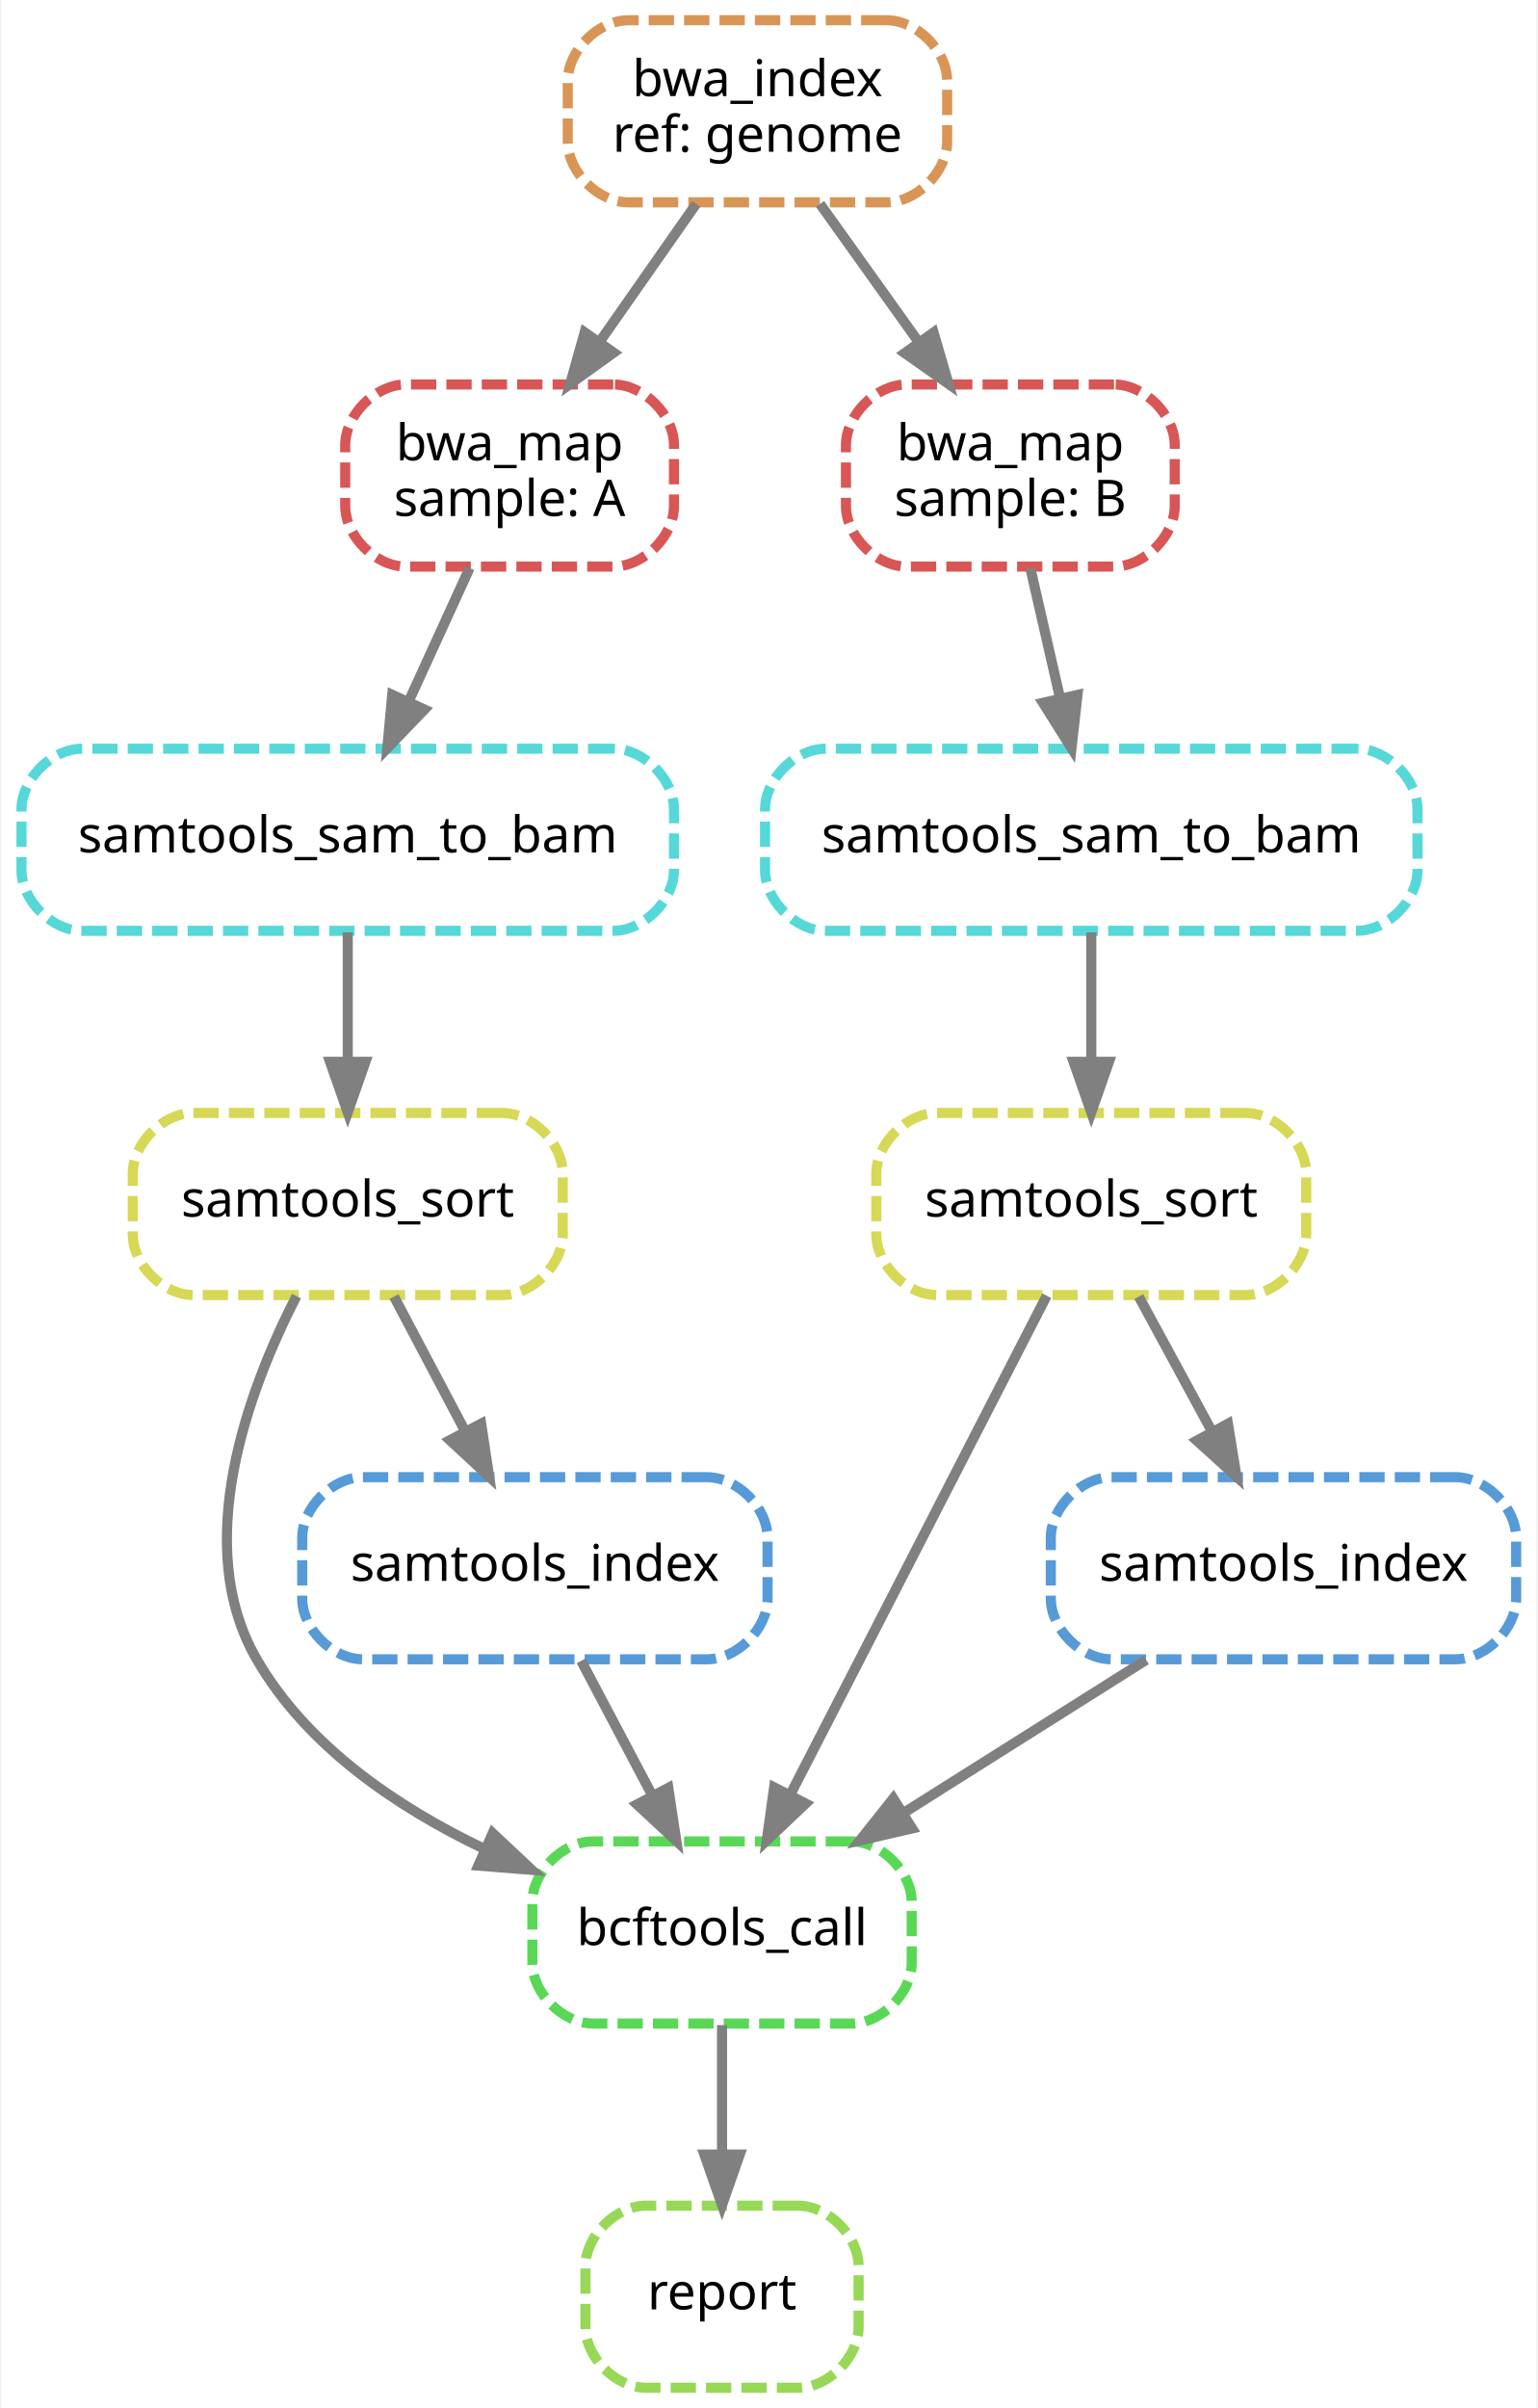
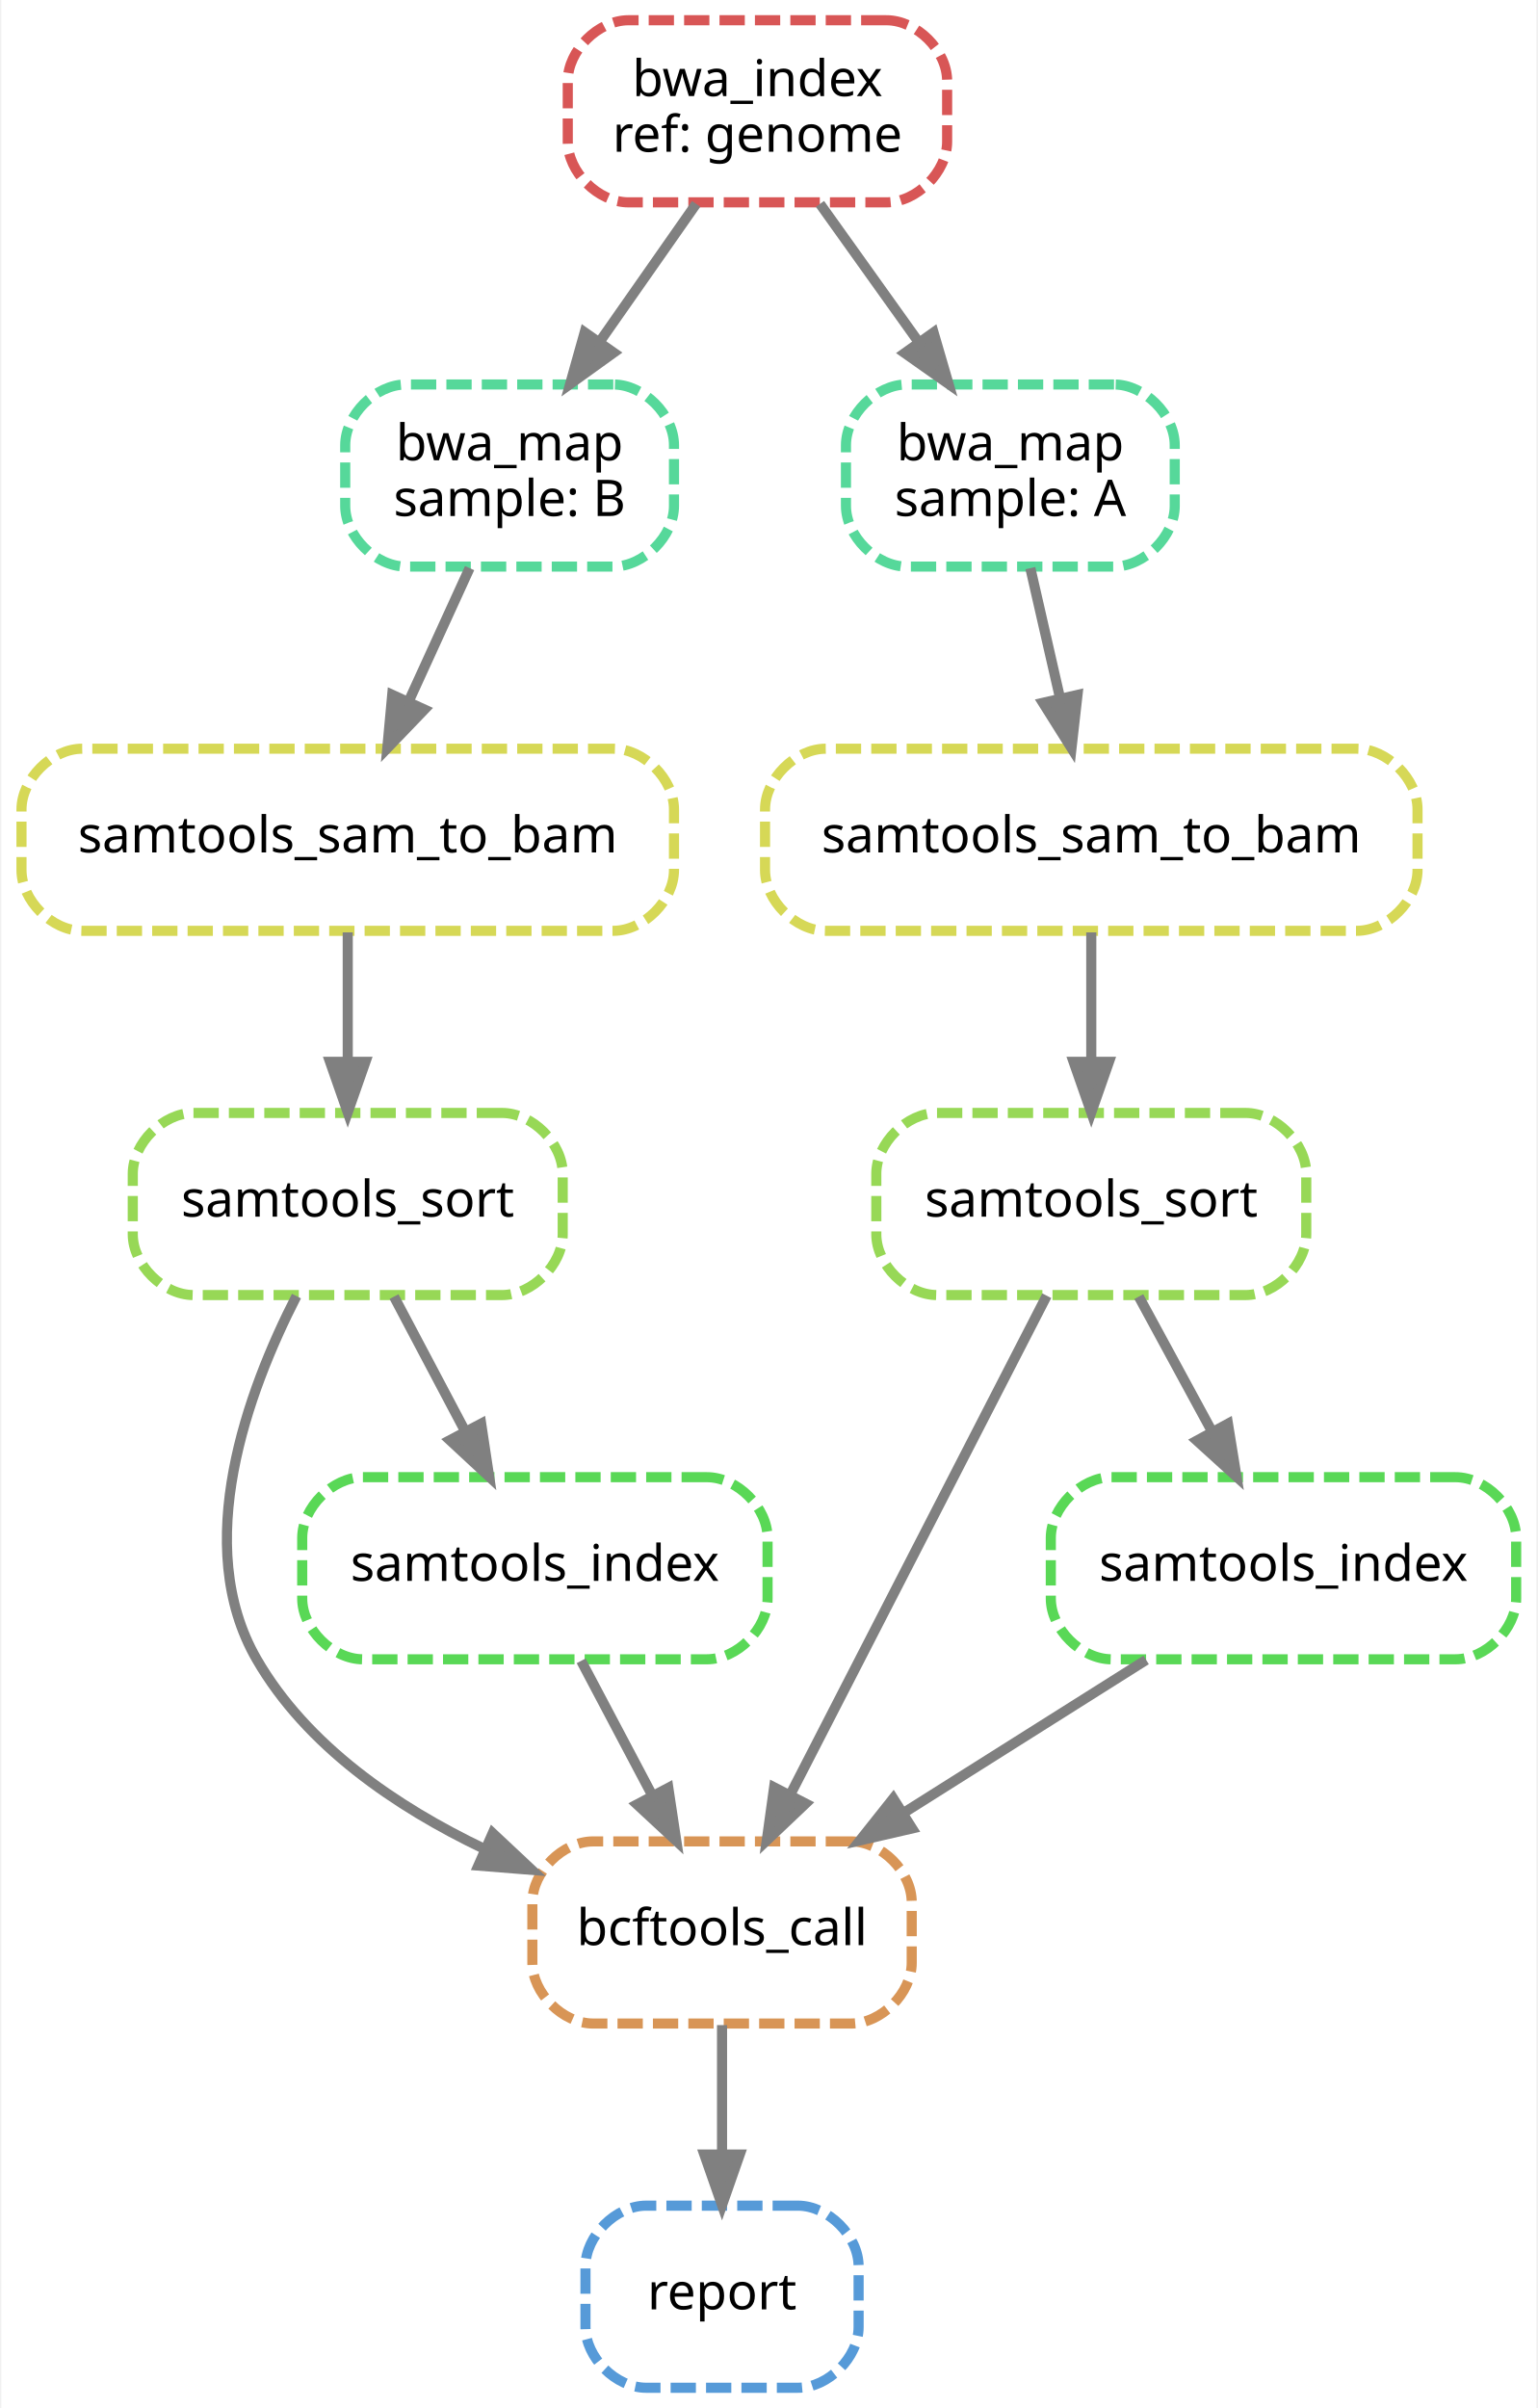
<svg xmlns="http://www.w3.org/2000/svg" width="304pt" height="476pt" viewBox="0.00 0.00 303.50 476.00">
  <g id="graph0" class="graph" transform="scale(1 1) rotate(0) translate(4 472)">
    <polygon fill="white" stroke="none" points="-4,4 -4,-472 299.5,-472 299.5,4 -4,4" />
    <g id="node1" class="node">
-       <path fill="none" stroke="#97d856" stroke-width="2" stroke-dasharray="5,2" d="M153.5,-36C153.5,-36 123.5,-36 123.5,-36 117.5,-36 111.5,-30 111.5,-24 111.5,-24 111.5,-12 111.5,-12 111.5,-6 117.5,-0 123.5,-0 123.5,-0 153.5,-0 153.5,-0 159.5,-0 165.5,-6 165.5,-12 165.5,-12 165.5,-24 165.5,-24 165.5,-30 159.5,-36 153.5,-36" />
+       <path fill="none" stroke="#569ad8" stroke-width="2" stroke-dasharray="5,2" d="M153.5,-36C153.5,-36 123.5,-36 123.5,-36 117.5,-36 111.5,-30 111.5,-24 111.5,-24 111.5,-12 111.5,-12 111.5,-6 117.5,-0 123.5,-0 123.5,-0 153.5,-0 153.5,-0 159.5,-0 165.5,-6 165.5,-12 165.5,-12 165.5,-24 165.5,-24 165.5,-30 159.5,-36 153.5,-36" />
      <text text-anchor="middle" x="138.5" y="-15.5" font-family="sans" font-size="10.00">report</text>
    </g>
    <g id="node2" class="node">
-       <path fill="none" stroke="#59d856" stroke-width="2" stroke-dasharray="5,2" d="M164,-108C164,-108 113,-108 113,-108 107,-108 101,-102 101,-96 101,-96 101,-84 101,-84 101,-78 107,-72 113,-72 113,-72 164,-72 164,-72 170,-72 176,-78 176,-84 176,-84 176,-96 176,-96 176,-102 170,-108 164,-108" />
+       <path fill="none" stroke="#d89556" stroke-width="2" stroke-dasharray="5,2" d="M164,-108C164,-108 113,-108 113,-108 107,-108 101,-102 101,-96 101,-96 101,-84 101,-84 101,-78 107,-72 113,-72 113,-72 164,-72 164,-72 170,-72 176,-78 176,-84 176,-84 176,-96 176,-96 176,-102 170,-108 164,-108" />
      <text text-anchor="middle" x="138.5" y="-87.5" font-family="sans" font-size="10.00">bcftools_call</text>
    </g>
    <g id="edge1" class="edge">
      <path fill="none" stroke="grey" stroke-width="2" d="M138.5,-71.697C138.5,-63.983 138.5,-54.712 138.5,-46.112" />
      <polygon fill="grey" stroke="grey" stroke-width="2" points="142,-46.104 138.5,-36.104 135,-46.104 142,-46.104" />
    </g>
    <g id="node3" class="node">
-       <path fill="none" stroke="#d6d856" stroke-width="2" stroke-dasharray="5,2" d="M95,-252C95,-252 34,-252 34,-252 28,-252 22,-246 22,-240 22,-240 22,-228 22,-228 22,-222 28,-216 34,-216 34,-216 95,-216 95,-216 101,-216 107,-222 107,-228 107,-228 107,-240 107,-240 107,-246 101,-252 95,-252" />
+       <path fill="none" stroke="#59d856" stroke-width="2" stroke-dasharray="5,2" d="M283.5,-180C283.5,-180 215.5,-180 215.5,-180 209.5,-180 203.5,-174 203.5,-168 203.5,-168 203.5,-156 203.5,-156 203.5,-150 209.5,-144 215.5,-144 215.5,-144 283.5,-144 283.5,-144 289.5,-144 295.5,-150 295.5,-156 295.5,-156 295.5,-168 295.5,-168 295.5,-174 289.5,-180 283.5,-180" />
+       <text text-anchor="middle" x="249.5" y="-159.5" font-family="sans" font-size="10.00">samtools_index</text>
+     </g>
+     <g id="edge2" class="edge">
+       <path fill="none" stroke="grey" stroke-width="2" d="M222.346,-143.876C207.967,-134.808 190.119,-123.552 174.59,-113.759" />
+       <polygon fill="grey" stroke="grey" stroke-width="2" points="176.084,-110.564 165.758,-108.19 172.35,-116.484 176.084,-110.564" />
+     </g>
+     <g id="node4" class="node">
+       <path fill="none" stroke="#97d856" stroke-width="2" stroke-dasharray="5,2" d="M95,-252C95,-252 34,-252 34,-252 28,-252 22,-246 22,-240 22,-240 22,-228 22,-228 22,-222 28,-216 34,-216 34,-216 95,-216 95,-216 101,-216 107,-222 107,-228 107,-228 107,-240 107,-240 107,-246 101,-252 95,-252" />
      <text text-anchor="middle" x="64.5" y="-231.5" font-family="sans" font-size="10.00">samtools_sort</text>
    </g>
-     <g id="edge2" class="edge">
+     <g id="edge3" class="edge">
      <path fill="none" stroke="grey" stroke-width="2" d="M54.36,-215.794C44.724,-196.983 33.484,-166.52 46.5,-144 56.384,-126.899 74.113,-114.828 91.387,-106.573" />
      <polygon fill="grey" stroke="grey" stroke-width="2" points="93.156,-109.618 100.885,-102.371 90.324,-103.216 93.156,-109.618" />
    </g>
-     <g id="node5" class="node">
-       <path fill="none" stroke="#569ad8" stroke-width="2" stroke-dasharray="5,2" d="M135.5,-180C135.5,-180 67.5,-180 67.5,-180 61.5,-180 55.5,-174 55.5,-168 55.5,-168 55.5,-156 55.5,-156 55.5,-150 61.5,-144 67.5,-144 67.5,-144 135.5,-144 135.5,-144 141.5,-144 147.5,-150 147.5,-156 147.5,-156 147.5,-168 147.5,-168 147.5,-174 141.5,-180 135.5,-180" />
+     <g id="node6" class="node">
+       <path fill="none" stroke="#59d856" stroke-width="2" stroke-dasharray="5,2" d="M135.5,-180C135.5,-180 67.5,-180 67.5,-180 61.5,-180 55.5,-174 55.5,-168 55.5,-168 55.5,-156 55.5,-156 55.5,-150 61.5,-144 67.5,-144 67.5,-144 135.5,-144 135.5,-144 141.5,-144 147.5,-150 147.5,-156 147.5,-156 147.5,-168 147.5,-168 147.5,-174 141.5,-180 135.5,-180" />
      <text text-anchor="middle" x="101.5" y="-159.5" font-family="sans" font-size="10.00">samtools_index</text>
    </g>
-     <g id="edge8" class="edge">
+     <g id="edge9" class="edge">
      <path fill="none" stroke="grey" stroke-width="2" d="M73.646,-215.697C77.903,-207.644 83.056,-197.894 87.766,-188.982" />
      <polygon fill="grey" stroke="grey" stroke-width="2" points="90.88,-190.581 92.459,-180.104 84.692,-187.31 90.88,-190.581" />
    </g>
-     <g id="node4" class="node">
-       <path fill="none" stroke="#569ad8" stroke-width="2" stroke-dasharray="5,2" d="M283.5,-180C283.5,-180 215.5,-180 215.5,-180 209.5,-180 203.5,-174 203.5,-168 203.5,-168 203.5,-156 203.5,-156 203.5,-150 209.5,-144 215.5,-144 215.5,-144 283.5,-144 283.5,-144 289.5,-144 295.5,-150 295.5,-156 295.5,-156 295.5,-168 295.5,-168 295.5,-174 289.5,-180 283.5,-180" />
-       <text text-anchor="middle" x="249.5" y="-159.5" font-family="sans" font-size="10.00">samtools_index</text>
-     </g>
-     <g id="edge3" class="edge">
-       <path fill="none" stroke="grey" stroke-width="2" d="M222.346,-143.876C207.967,-134.808 190.119,-123.552 174.59,-113.759" />
-       <polygon fill="grey" stroke="grey" stroke-width="2" points="176.084,-110.564 165.758,-108.19 172.35,-116.484 176.084,-110.564" />
+     <g id="node5" class="node">
+       <path fill="none" stroke="#97d856" stroke-width="2" stroke-dasharray="5,2" d="M242,-252C242,-252 181,-252 181,-252 175,-252 169,-246 169,-240 169,-240 169,-228 169,-228 169,-222 175,-216 181,-216 181,-216 242,-216 242,-216 248,-216 254,-222 254,-228 254,-228 254,-240 254,-240 254,-246 248,-252 242,-252" />
+       <text text-anchor="middle" x="211.5" y="-231.5" font-family="sans" font-size="10.00">samtools_sort</text>
    </g>
    <g id="edge4" class="edge">
+       <path fill="none" stroke="grey" stroke-width="2" d="M202.694,-215.871C190.089,-191.35 166.791,-146.032 151.999,-117.259" />
+       <polygon fill="grey" stroke="grey" stroke-width="2" points="155.022,-115.483 147.337,-108.189 148.796,-118.683 155.022,-115.483" />
+     </g>
+     <g id="edge6" class="edge">
+       <path fill="none" stroke="grey" stroke-width="2" d="M220.893,-215.697C225.265,-207.644 230.557,-197.894 235.395,-188.982" />
+       <polygon fill="grey" stroke="grey" stroke-width="2" points="238.52,-190.563 240.215,-180.104 232.368,-187.223 238.52,-190.563" />
+     </g>
+     <g id="edge5" class="edge">
      <path fill="none" stroke="grey" stroke-width="2" d="M110.646,-143.697C114.903,-135.644 120.056,-125.894 124.766,-116.982" />
      <polygon fill="grey" stroke="grey" stroke-width="2" points="127.88,-118.581 129.459,-108.104 121.692,-115.31 127.88,-118.581" />
    </g>
-     <g id="node6" class="node">
-       <path fill="none" stroke="#d6d856" stroke-width="2" stroke-dasharray="5,2" d="M242,-252C242,-252 181,-252 181,-252 175,-252 169,-246 169,-240 169,-240 169,-228 169,-228 169,-222 175,-216 181,-216 181,-216 242,-216 242,-216 248,-216 254,-222 254,-228 254,-228 254,-240 254,-240 254,-246 248,-252 242,-252" />
-       <text text-anchor="middle" x="211.5" y="-231.5" font-family="sans" font-size="10.00">samtools_sort</text>
-     </g>
-     <g id="edge5" class="edge">
-       <path fill="none" stroke="grey" stroke-width="2" d="M202.694,-215.871C190.089,-191.35 166.791,-146.032 151.999,-117.259" />
-       <polygon fill="grey" stroke="grey" stroke-width="2" points="155.022,-115.483 147.337,-108.189 148.796,-118.683 155.022,-115.483" />
+     <g id="node7" class="node">
+       <path fill="none" stroke="#d6d856" stroke-width="2" stroke-dasharray="5,2" d="M117,-324C117,-324 12,-324 12,-324 6,-324 0,-318 0,-312 0,-312 0,-300 0,-300 0,-294 6,-288 12,-288 12,-288 117,-288 117,-288 123,-288 129,-294 129,-300 129,-300 129,-312 129,-312 129,-318 123,-324 117,-324" />
+       <text text-anchor="middle" x="64.5" y="-303.5" font-family="sans" font-size="10.00">samtools_sam_to_bam</text>
    </g>
    <g id="edge7" class="edge">
-       <path fill="none" stroke="grey" stroke-width="2" d="M220.893,-215.697C225.265,-207.644 230.557,-197.894 235.395,-188.982" />
-       <polygon fill="grey" stroke="grey" stroke-width="2" points="238.52,-190.563 240.215,-180.104 232.368,-187.223 238.52,-190.563" />
-     </g>
-     <g id="node7" class="node">
-       <path fill="none" stroke="#56d8d8" stroke-width="2" stroke-dasharray="5,2" d="M117,-324C117,-324 12,-324 12,-324 6,-324 0,-318 0,-312 0,-312 0,-300 0,-300 0,-294 6,-288 12,-288 12,-288 117,-288 117,-288 123,-288 129,-294 129,-300 129,-300 129,-312 129,-312 129,-318 123,-324 117,-324" />
-       <text text-anchor="middle" x="64.5" y="-303.5" font-family="sans" font-size="10.00">samtools_sam_to_bam</text>
-     </g>
-     <g id="edge6" class="edge">
      <path fill="none" stroke="grey" stroke-width="2" d="M64.5,-287.697C64.5,-279.983 64.5,-270.712 64.5,-262.112" />
      <polygon fill="grey" stroke="grey" stroke-width="2" points="68,-262.104 64.5,-252.104 61,-262.104 68,-262.104" />
    </g>
    <g id="node8" class="node">
-       <path fill="none" stroke="#56d8d8" stroke-width="2" stroke-dasharray="5,2" d="M264,-324C264,-324 159,-324 159,-324 153,-324 147,-318 147,-312 147,-312 147,-300 147,-300 147,-294 153,-288 159,-288 159,-288 264,-288 264,-288 270,-288 276,-294 276,-300 276,-300 276,-312 276,-312 276,-318 270,-324 264,-324" />
+       <path fill="none" stroke="#d6d856" stroke-width="2" stroke-dasharray="5,2" d="M264,-324C264,-324 159,-324 159,-324 153,-324 147,-318 147,-312 147,-312 147,-300 147,-300 147,-294 153,-288 159,-288 159,-288 264,-288 264,-288 270,-288 276,-294 276,-300 276,-300 276,-312 276,-312 276,-318 270,-324 264,-324" />
      <text text-anchor="middle" x="211.5" y="-303.5" font-family="sans" font-size="10.00">samtools_sam_to_bam</text>
    </g>
-     <g id="edge9" class="edge">
+     <g id="edge8" class="edge">
      <path fill="none" stroke="grey" stroke-width="2" d="M211.5,-287.697C211.5,-279.983 211.5,-270.712 211.5,-262.112" />
      <polygon fill="grey" stroke="grey" stroke-width="2" points="215,-262.104 211.5,-252.104 208,-262.104 215,-262.104" />
    </g>
    <g id="node9" class="node">
-       <path fill="none" stroke="#d85656" stroke-width="2" stroke-dasharray="5,2" d="M117,-396C117,-396 76,-396 76,-396 70,-396 64,-390 64,-384 64,-384 64,-372 64,-372 64,-366 70,-360 76,-360 76,-360 117,-360 117,-360 123,-360 129,-366 129,-372 129,-372 129,-384 129,-384 129,-390 123,-396 117,-396" />
+       <path fill="none" stroke="#56d89a" stroke-width="2" stroke-dasharray="5,2" d="M117,-396C117,-396 76,-396 76,-396 70,-396 64,-390 64,-384 64,-384 64,-372 64,-372 64,-366 70,-360 76,-360 76,-360 117,-360 117,-360 123,-360 129,-366 129,-372 129,-372 129,-384 129,-384 129,-390 123,-396 117,-396" />
      <text text-anchor="middle" x="96.5" y="-381" font-family="sans" font-size="10.00">bwa_map</text>
-       <text text-anchor="middle" x="96.5" y="-370" font-family="sans" font-size="10.00">sample: A</text>
+       <text text-anchor="middle" x="96.5" y="-370" font-family="sans" font-size="10.00">sample: B</text>
    </g>
    <g id="edge10" class="edge">
      <path fill="none" stroke="grey" stroke-width="2" d="M88.59,-359.697C84.947,-351.728 80.546,-342.1 76.507,-333.264" />
      <polygon fill="grey" stroke="grey" stroke-width="2" points="79.66,-331.744 72.319,-324.104 73.294,-334.654 79.66,-331.744" />
    </g>
    <g id="node10" class="node">
-       <path fill="none" stroke="#d85656" stroke-width="2" stroke-dasharray="5,2" d="M216,-396C216,-396 175,-396 175,-396 169,-396 163,-390 163,-384 163,-384 163,-372 163,-372 163,-366 169,-360 175,-360 175,-360 216,-360 216,-360 222,-360 228,-366 228,-372 228,-372 228,-384 228,-384 228,-390 222,-396 216,-396" />
+       <path fill="none" stroke="#56d89a" stroke-width="2" stroke-dasharray="5,2" d="M216,-396C216,-396 175,-396 175,-396 169,-396 163,-390 163,-384 163,-384 163,-372 163,-372 163,-366 169,-360 175,-360 175,-360 216,-360 216,-360 222,-360 228,-366 228,-372 228,-372 228,-384 228,-384 228,-390 222,-396 216,-396" />
      <text text-anchor="middle" x="195.5" y="-381" font-family="sans" font-size="10.00">bwa_map</text>
-       <text text-anchor="middle" x="195.5" y="-370" font-family="sans" font-size="10.00">sample: B</text>
+       <text text-anchor="middle" x="195.5" y="-370" font-family="sans" font-size="10.00">sample: A</text>
    </g>
    <g id="edge11" class="edge">
      <path fill="none" stroke="grey" stroke-width="2" d="M199.455,-359.697C201.218,-351.983 203.337,-342.712 205.303,-334.112" />
      <polygon fill="grey" stroke="grey" stroke-width="2" points="208.774,-334.633 207.59,-324.104 201.95,-333.073 208.774,-334.633" />
    </g>
    <g id="node11" class="node">
-       <path fill="none" stroke="#d89556" stroke-width="2" stroke-dasharray="5,2" d="M171,-468C171,-468 120,-468 120,-468 114,-468 108,-462 108,-456 108,-456 108,-444 108,-444 108,-438 114,-432 120,-432 120,-432 171,-432 171,-432 177,-432 183,-438 183,-444 183,-444 183,-456 183,-456 183,-462 177,-468 171,-468" />
+       <path fill="none" stroke="#d85656" stroke-width="2" stroke-dasharray="5,2" d="M171,-468C171,-468 120,-468 120,-468 114,-468 108,-462 108,-456 108,-456 108,-444 108,-444 108,-438 114,-432 120,-432 120,-432 171,-432 171,-432 177,-432 183,-438 183,-444 183,-444 183,-456 183,-456 183,-462 177,-468 171,-468" />
      <text text-anchor="middle" x="145.5" y="-453" font-family="sans" font-size="10.00">bwa_index</text>
      <text text-anchor="middle" x="145.5" y="-442" font-family="sans" font-size="10.00">ref: genome</text>
    </g>
    <g id="edge12" class="edge">
      <path fill="none" stroke="grey" stroke-width="2" d="M133.388,-431.697C127.632,-423.474 120.638,-413.483 114.294,-404.421" />
      <polygon fill="grey" stroke="grey" stroke-width="2" points="117.075,-402.29 108.473,-396.104 111.34,-406.304 117.075,-402.29" />
    </g>
    <g id="edge13" class="edge">
      <path fill="none" stroke="grey" stroke-width="2" d="M157.86,-431.697C163.733,-423.474 170.869,-413.483 177.342,-404.421" />
      <polygon fill="grey" stroke="grey" stroke-width="2" points="180.318,-406.276 183.283,-396.104 174.622,-402.207 180.318,-406.276" />
    </g>
  </g>
</svg>
